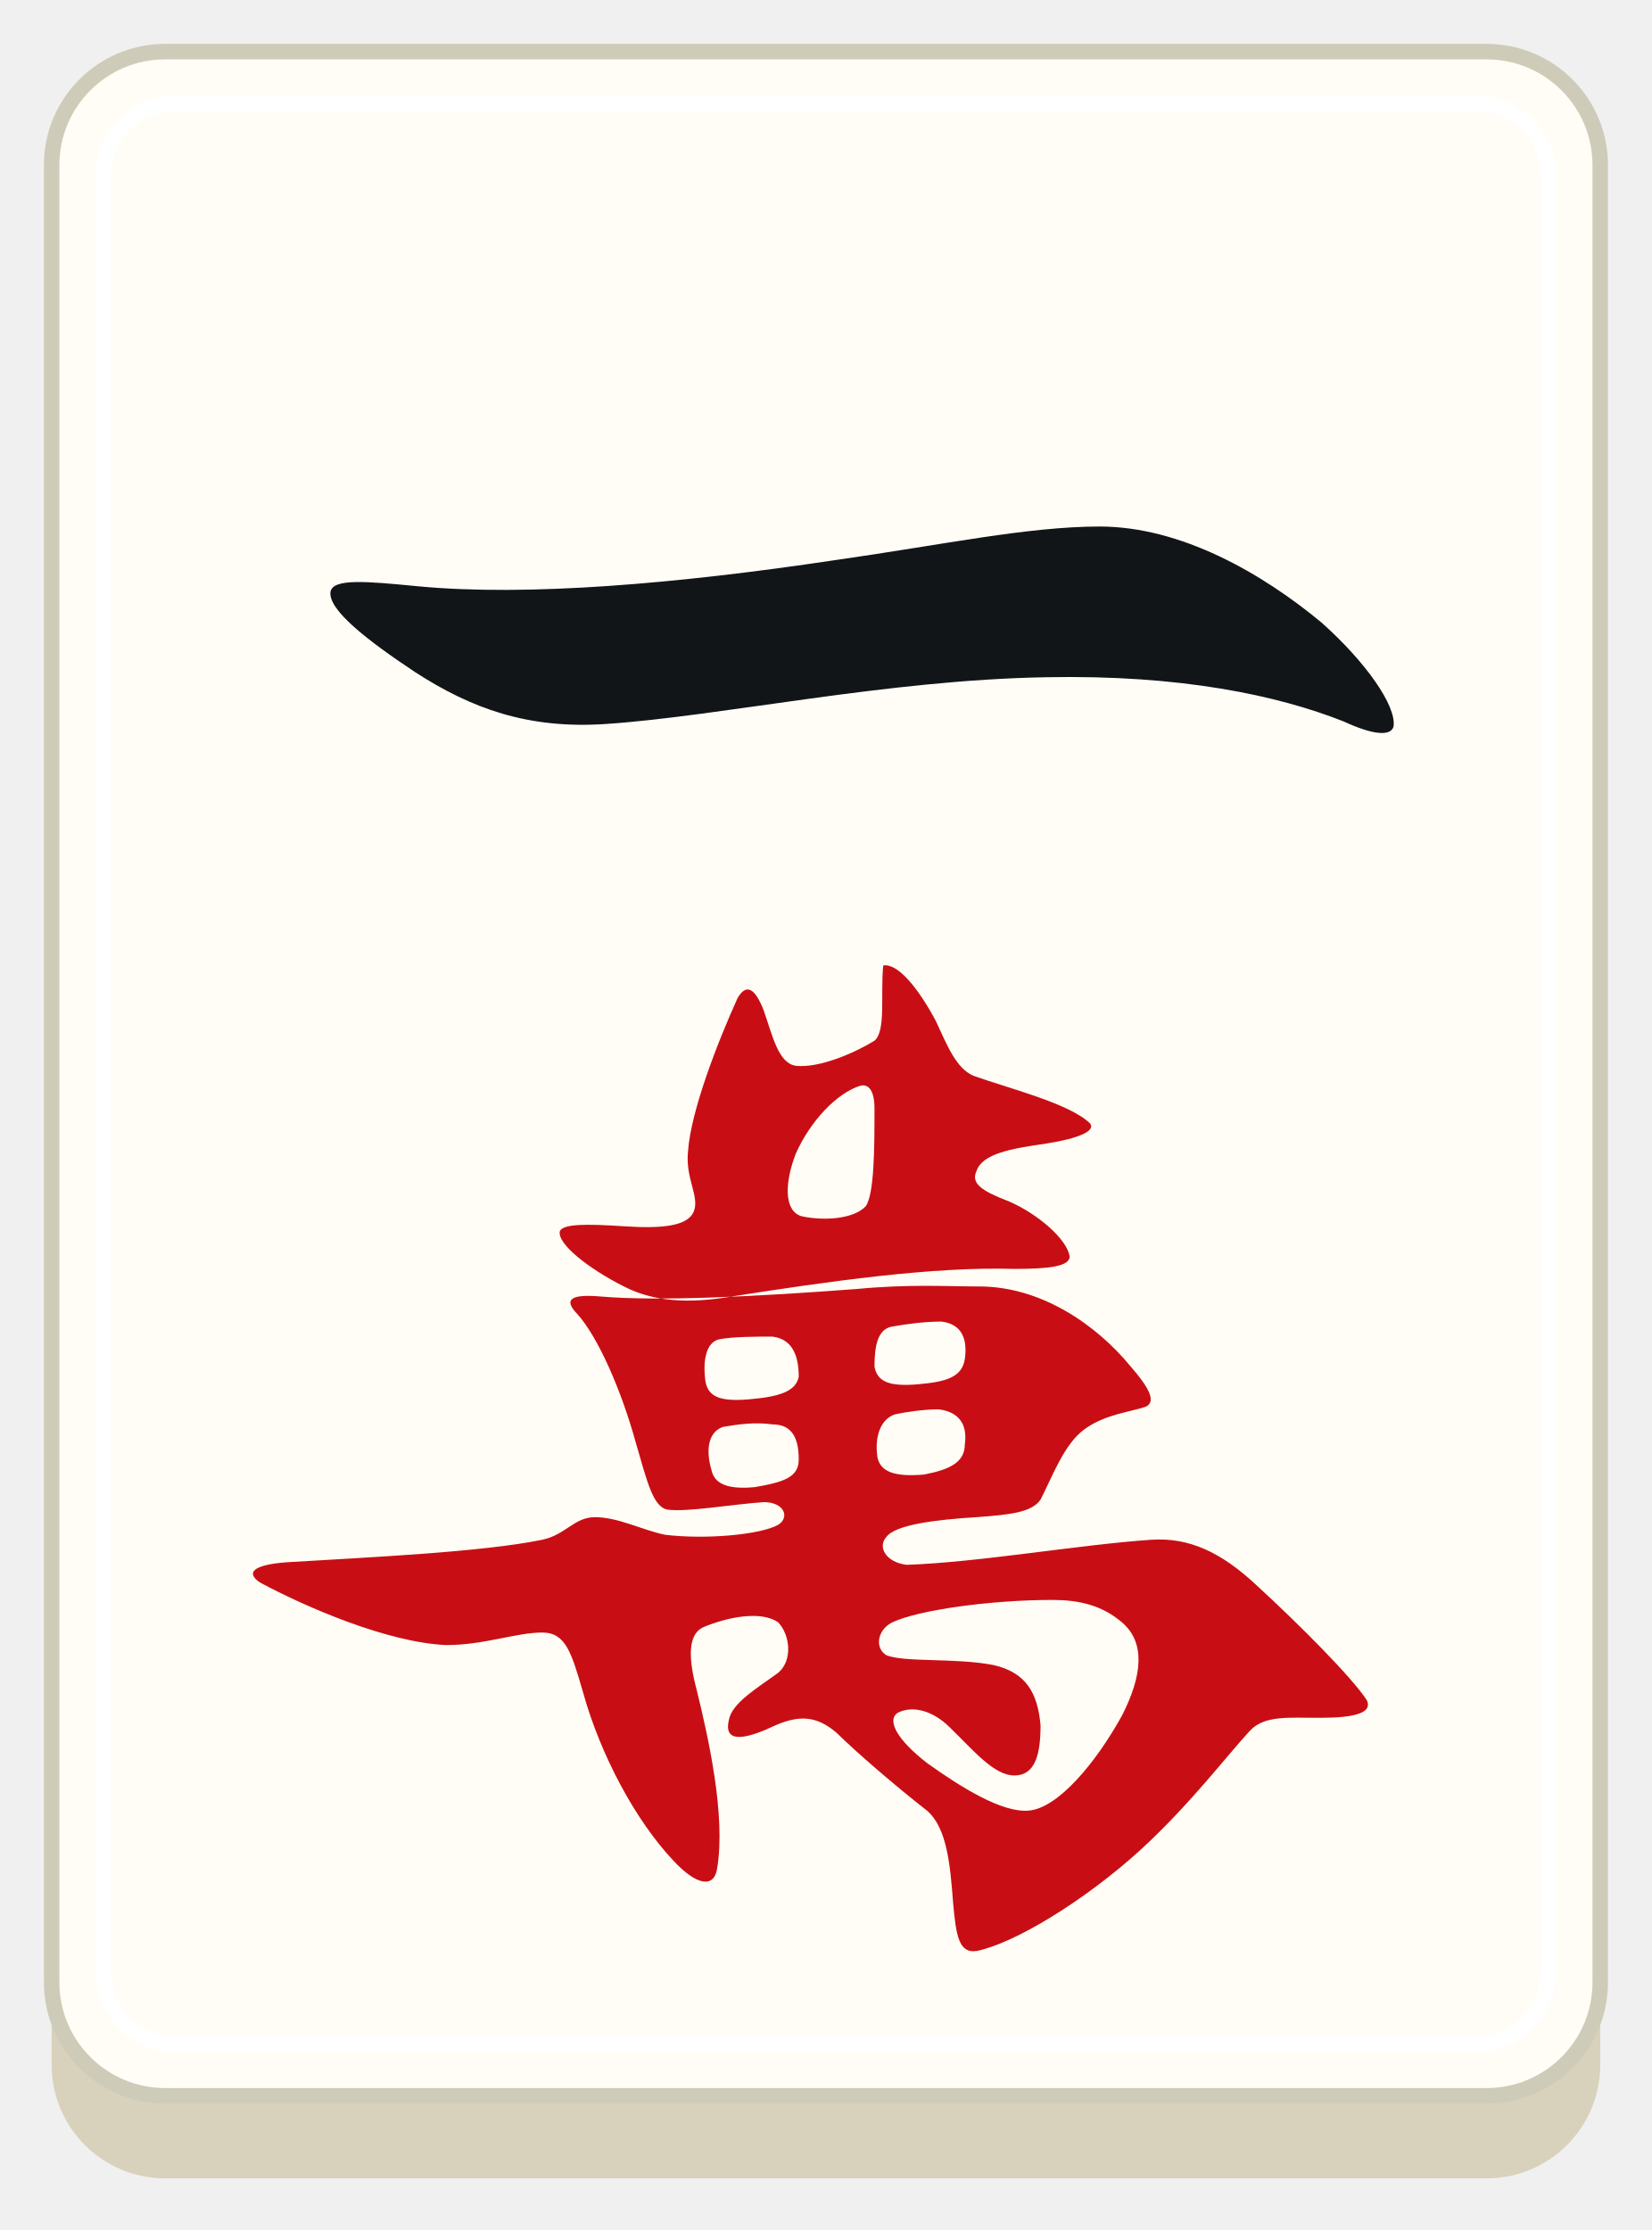
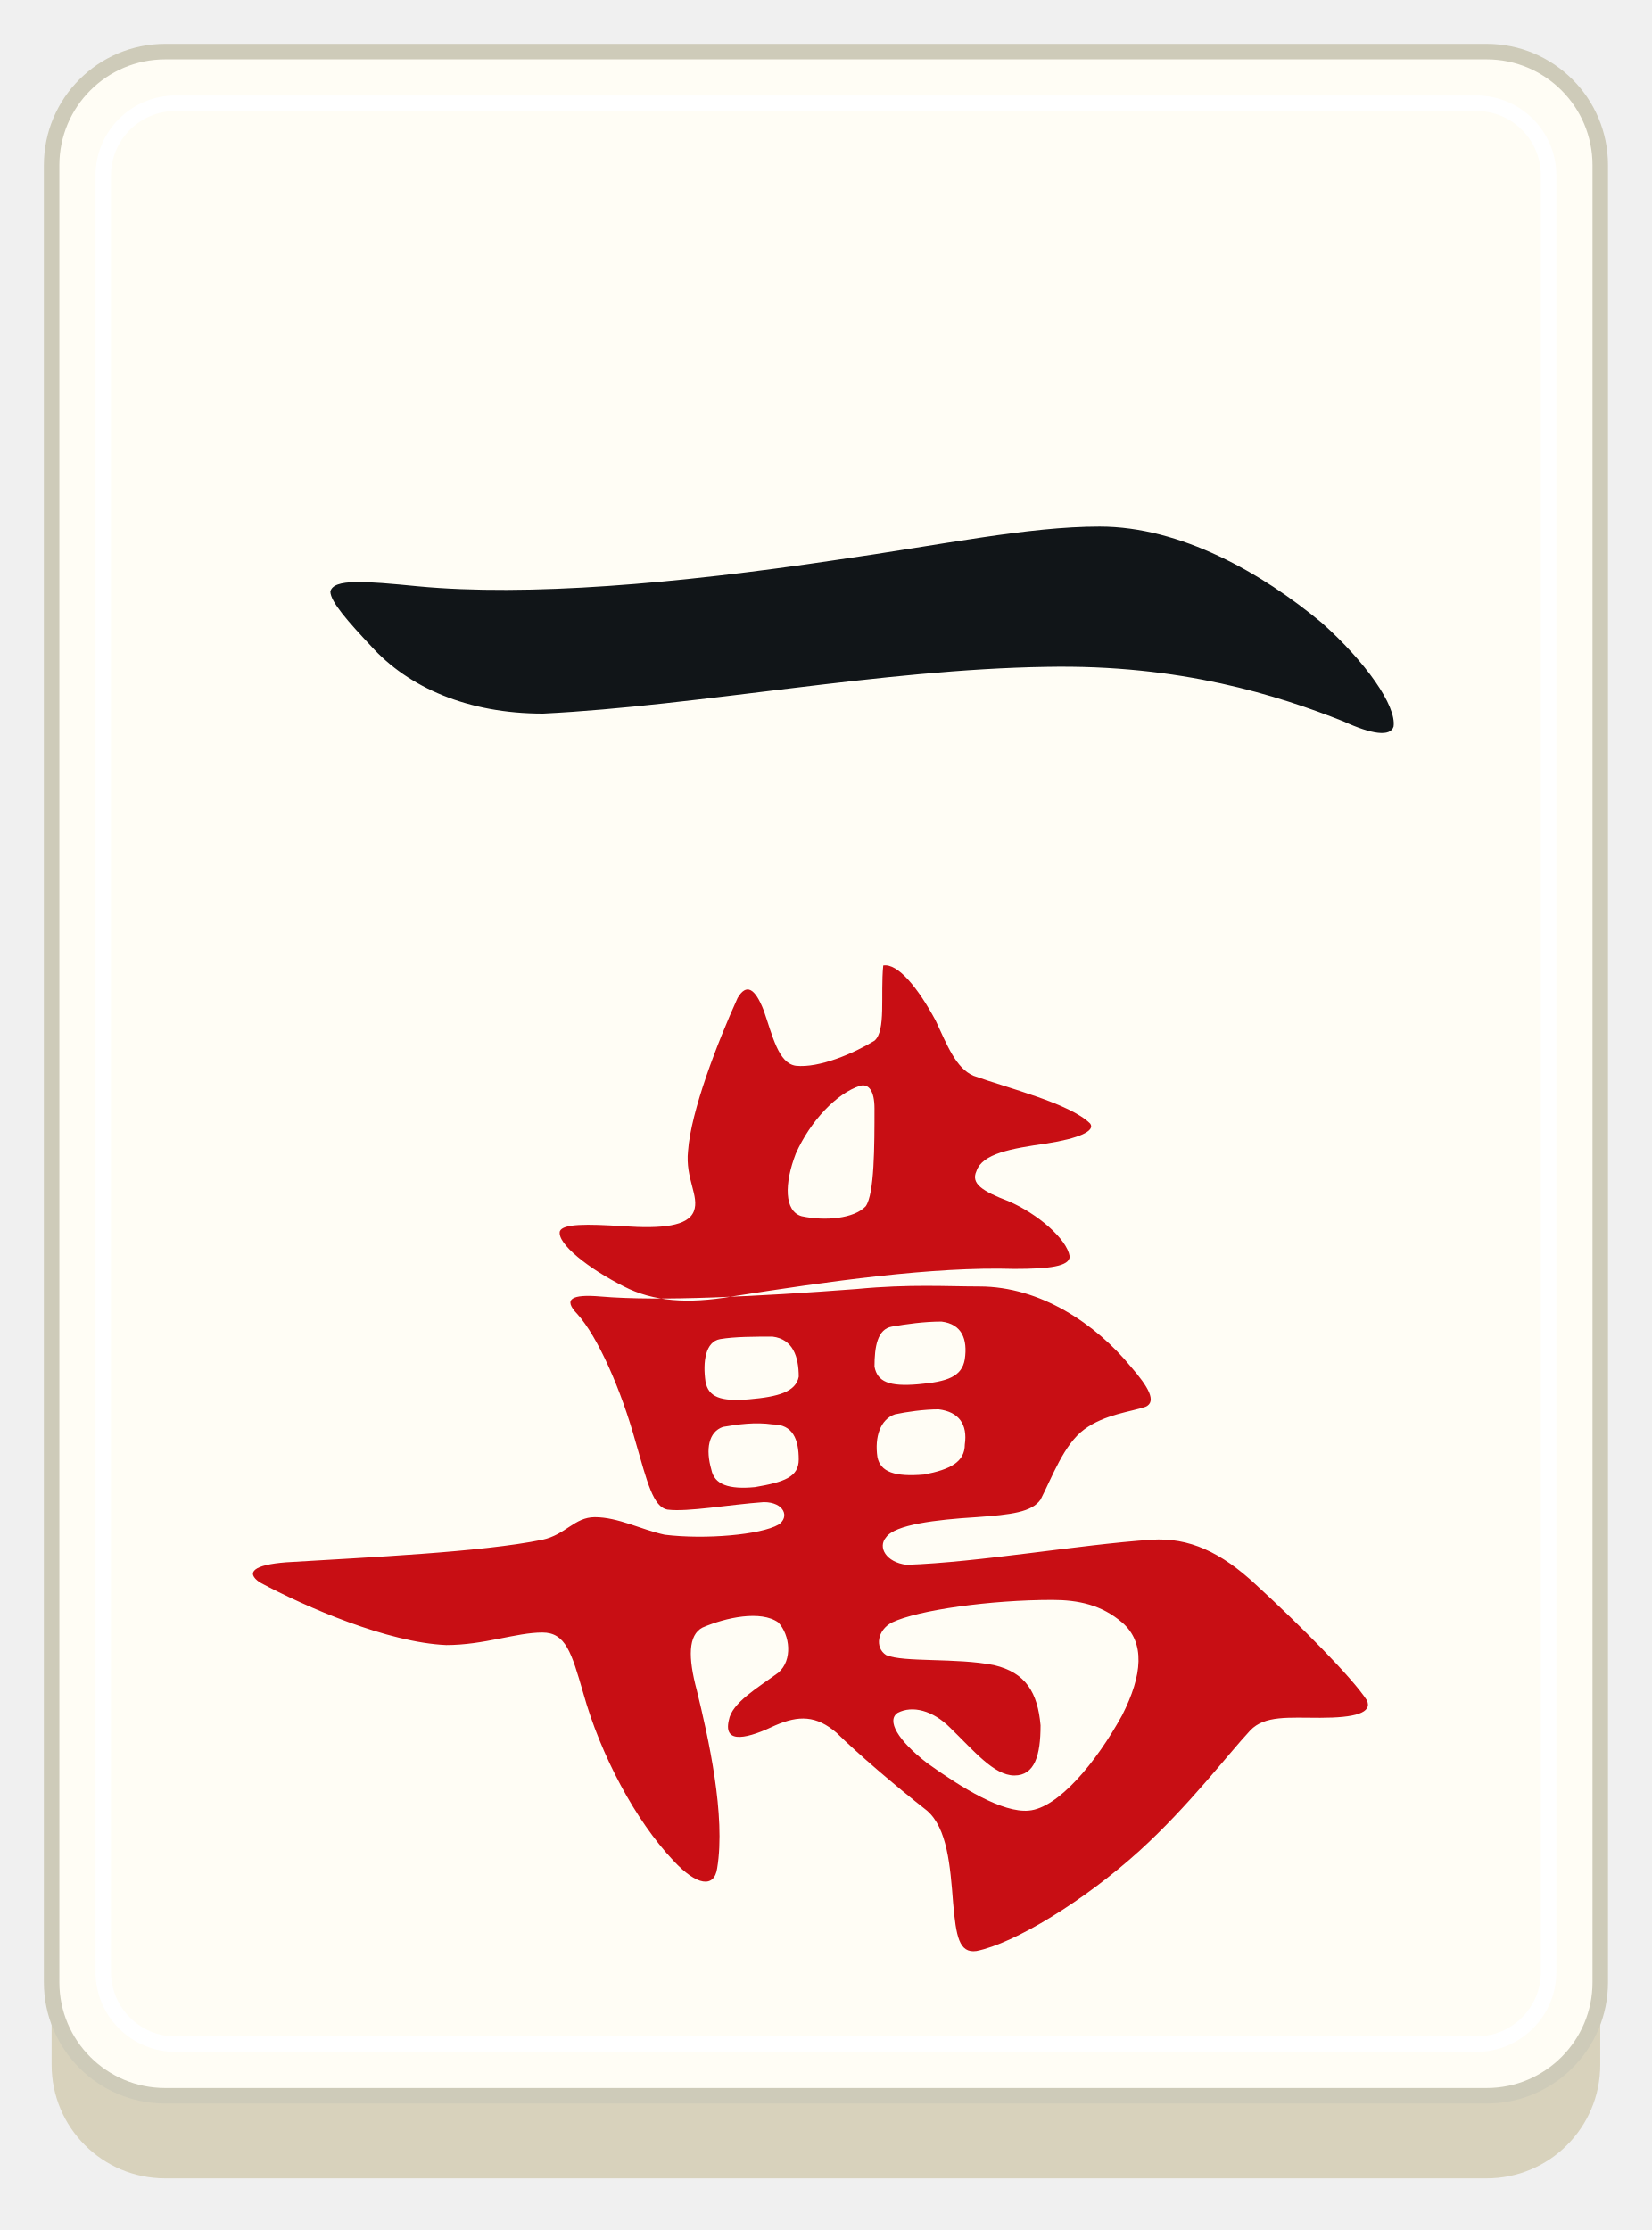
<svg xmlns="http://www.w3.org/2000/svg" viewBox="0 0 160 216" width="160" height="216" data-suit="wan" data-rank="1" role="img" aria-label="一万">
  <rect x="5" y="13" width="150" height="198" rx="11" fill="#d8d2bc" />
  <rect x="5" y="5" width="150" height="198" rx="11" fill="#fffdf5" stroke="#cecbb9" stroke-width="1.5" />
  <rect x="10" y="10" width="140" height="188" rx="7" fill="none" stroke="#ffffff" stroke-width="1.5" />
  <g data-representation="supplied-calligraphy-wan">
-     <path data-character="一" transform="translate(32 51) scale(0.3028316 0.2516731) translate(-70.94587 -112.0)" d="M 317,112 C 343,112 369,130 388,149 C 402,164 412,181 411,189 C 410,193 404,192 395,187 C 374,177 343,169 300,170 C 249,171 196,185 159,188 C 134,190 116,182 98,168 C 83,156 70,144 71,137 C 72,132 82,133 99,135 C 134,139 182,134 232,125 C 267,119 294,112 317,112 Z" fill="#111518" />
+     <path data-character="一" transform="translate(32 51) scale(0.3028798 0.2516731) translate(-71.0 -112.0)" d="M 317,112 C 343,112 369,130 388,149 C 402,164 412,181 411,189 C 410,193 404,192 395,187 C 374,177 343,165 300,166 C 247,167 189,181 139,184 C 115,184 96,174 84,158 C 77,149 71,141 71,137 C 72,132 82,133 99,135 C 134,139 182,134 232,125 C 267,119 294,112 317,112 Z" fill="#111518" />
    <path data-character="萬" transform="translate(24.5 93.5) scale(0.2821886 0.2429017) translate(-64.65625 -232.931)" d="M 281,233 C 286,232 293,242 299,255 C 303,265 306,274 312,277 C 324,282 345,288 352,296 C 354,299 348,302 337,304 C 325,306 315,308 313,315 C 311,320 315,323 324,327 C 334,332 344,342 345,349 C 345,353 338,354 326,354 C 298,353 262,359 229,365 C 214,368 202,367 192,361 C 180,354 169,344 170,339 C 171,336 179,336 192,337 C 205,338 214,337 216,331 C 218,325 213,318 214,307 C 215,291 224,264 231,246 C 234,240 237,242 240,251 C 243,261 245,272 251,273 C 259,274 271,268 278,263 C 282,259 280,245 281,233 Z M 273,281 C 265,284 256,295 251,308 C 247,320 247,331 253,333 C 261,335 271,334 275,329 C 278,324 278,305 278,290 C 278,283 276,280 273,281 Z M 314,361 C 335,361 354,376 366,393 C 372,401 375,407 371,409 C 366,411 357,412 350,418 C 343,424 339,437 335,446 C 332,451 325,452 313,453 C 299,454 285,456 282,461 C 279,465 282,471 289,472 C 314,471 348,464 373,462 C 386,461 397,467 409,480 C 424,496 442,517 447,526 C 449,531 443,533 431,533 C 420,533 412,532 407,538 C 399,548 386,568 369,586 C 350,606 326,623 313,626 C 307,627 306,620 305,607 C 304,592 303,577 296,570 C 285,560 272,547 265,539 C 258,532 252,532 244,536 C 235,541 226,544 228,534 C 229,527 238,521 245,515 C 250,510 249,500 245,495 C 239,490 227,493 219,497 C 214,500 214,509 217,522 C 221,541 227,572 224,593 C 223,601 217,600 209,590 C 196,574 184,548 178,523 C 174,507 172,499 164,499 C 155,499 144,504 131,504 C 111,503 83,489 67,479 C 62,475 65,472 76,471 C 104,469 143,467 164,462 C 172,460 175,453 182,453 C 190,453 198,458 206,460 C 220,462 239,460 245,456 C 249,453 247,447 240,447 C 228,448 214,451 207,450 C 202,449 200,439 196,423 C 191,402 183,381 176,372 C 171,366 174,364 184,365 C 204,367 238,365 272,362 C 290,360 303,361 314,361 Z M 225,382 C 220,383 219,391 220,399 C 221,405 225,407 235,406 C 245,405 251,403 252,397 C 252,389 250,382 243,381 C 237,381 230,381 225,382 Z M 284,377 C 279,378 278,385 278,393 C 279,399 283,401 293,400 C 303,399 308,397 309,390 C 310,382 308,376 301,375 C 295,375 289,376 284,377 Z M 226,417 C 221,419 220,426 222,434 C 223,440 228,442 237,441 C 247,439 252,437 252,430 C 252,422 250,416 243,416 C 237,415 231,416 226,417 Z M 285,412 C 280,414 278,421 279,429 C 280,435 285,437 295,436 C 304,434 309,431 309,424 C 310,416 307,411 300,410 C 295,410 289,411 285,412 Z M 339,486 C 318,486 293,490 284,495 C 279,498 278,505 282,508 C 288,511 306,509 319,512 C 330,515 334,523 335,536 C 335,548 333,556 326,556 C 319,556 312,546 304,537 C 298,530 291,528 286,531 C 282,534 286,542 296,551 C 308,561 322,571 331,570 C 341,569 354,551 363,532 C 370,516 371,503 363,495 C 356,488 348,486 339,486 Z" fill="#c80e14" fill-rule="evenodd" />
  </g>
</svg>
